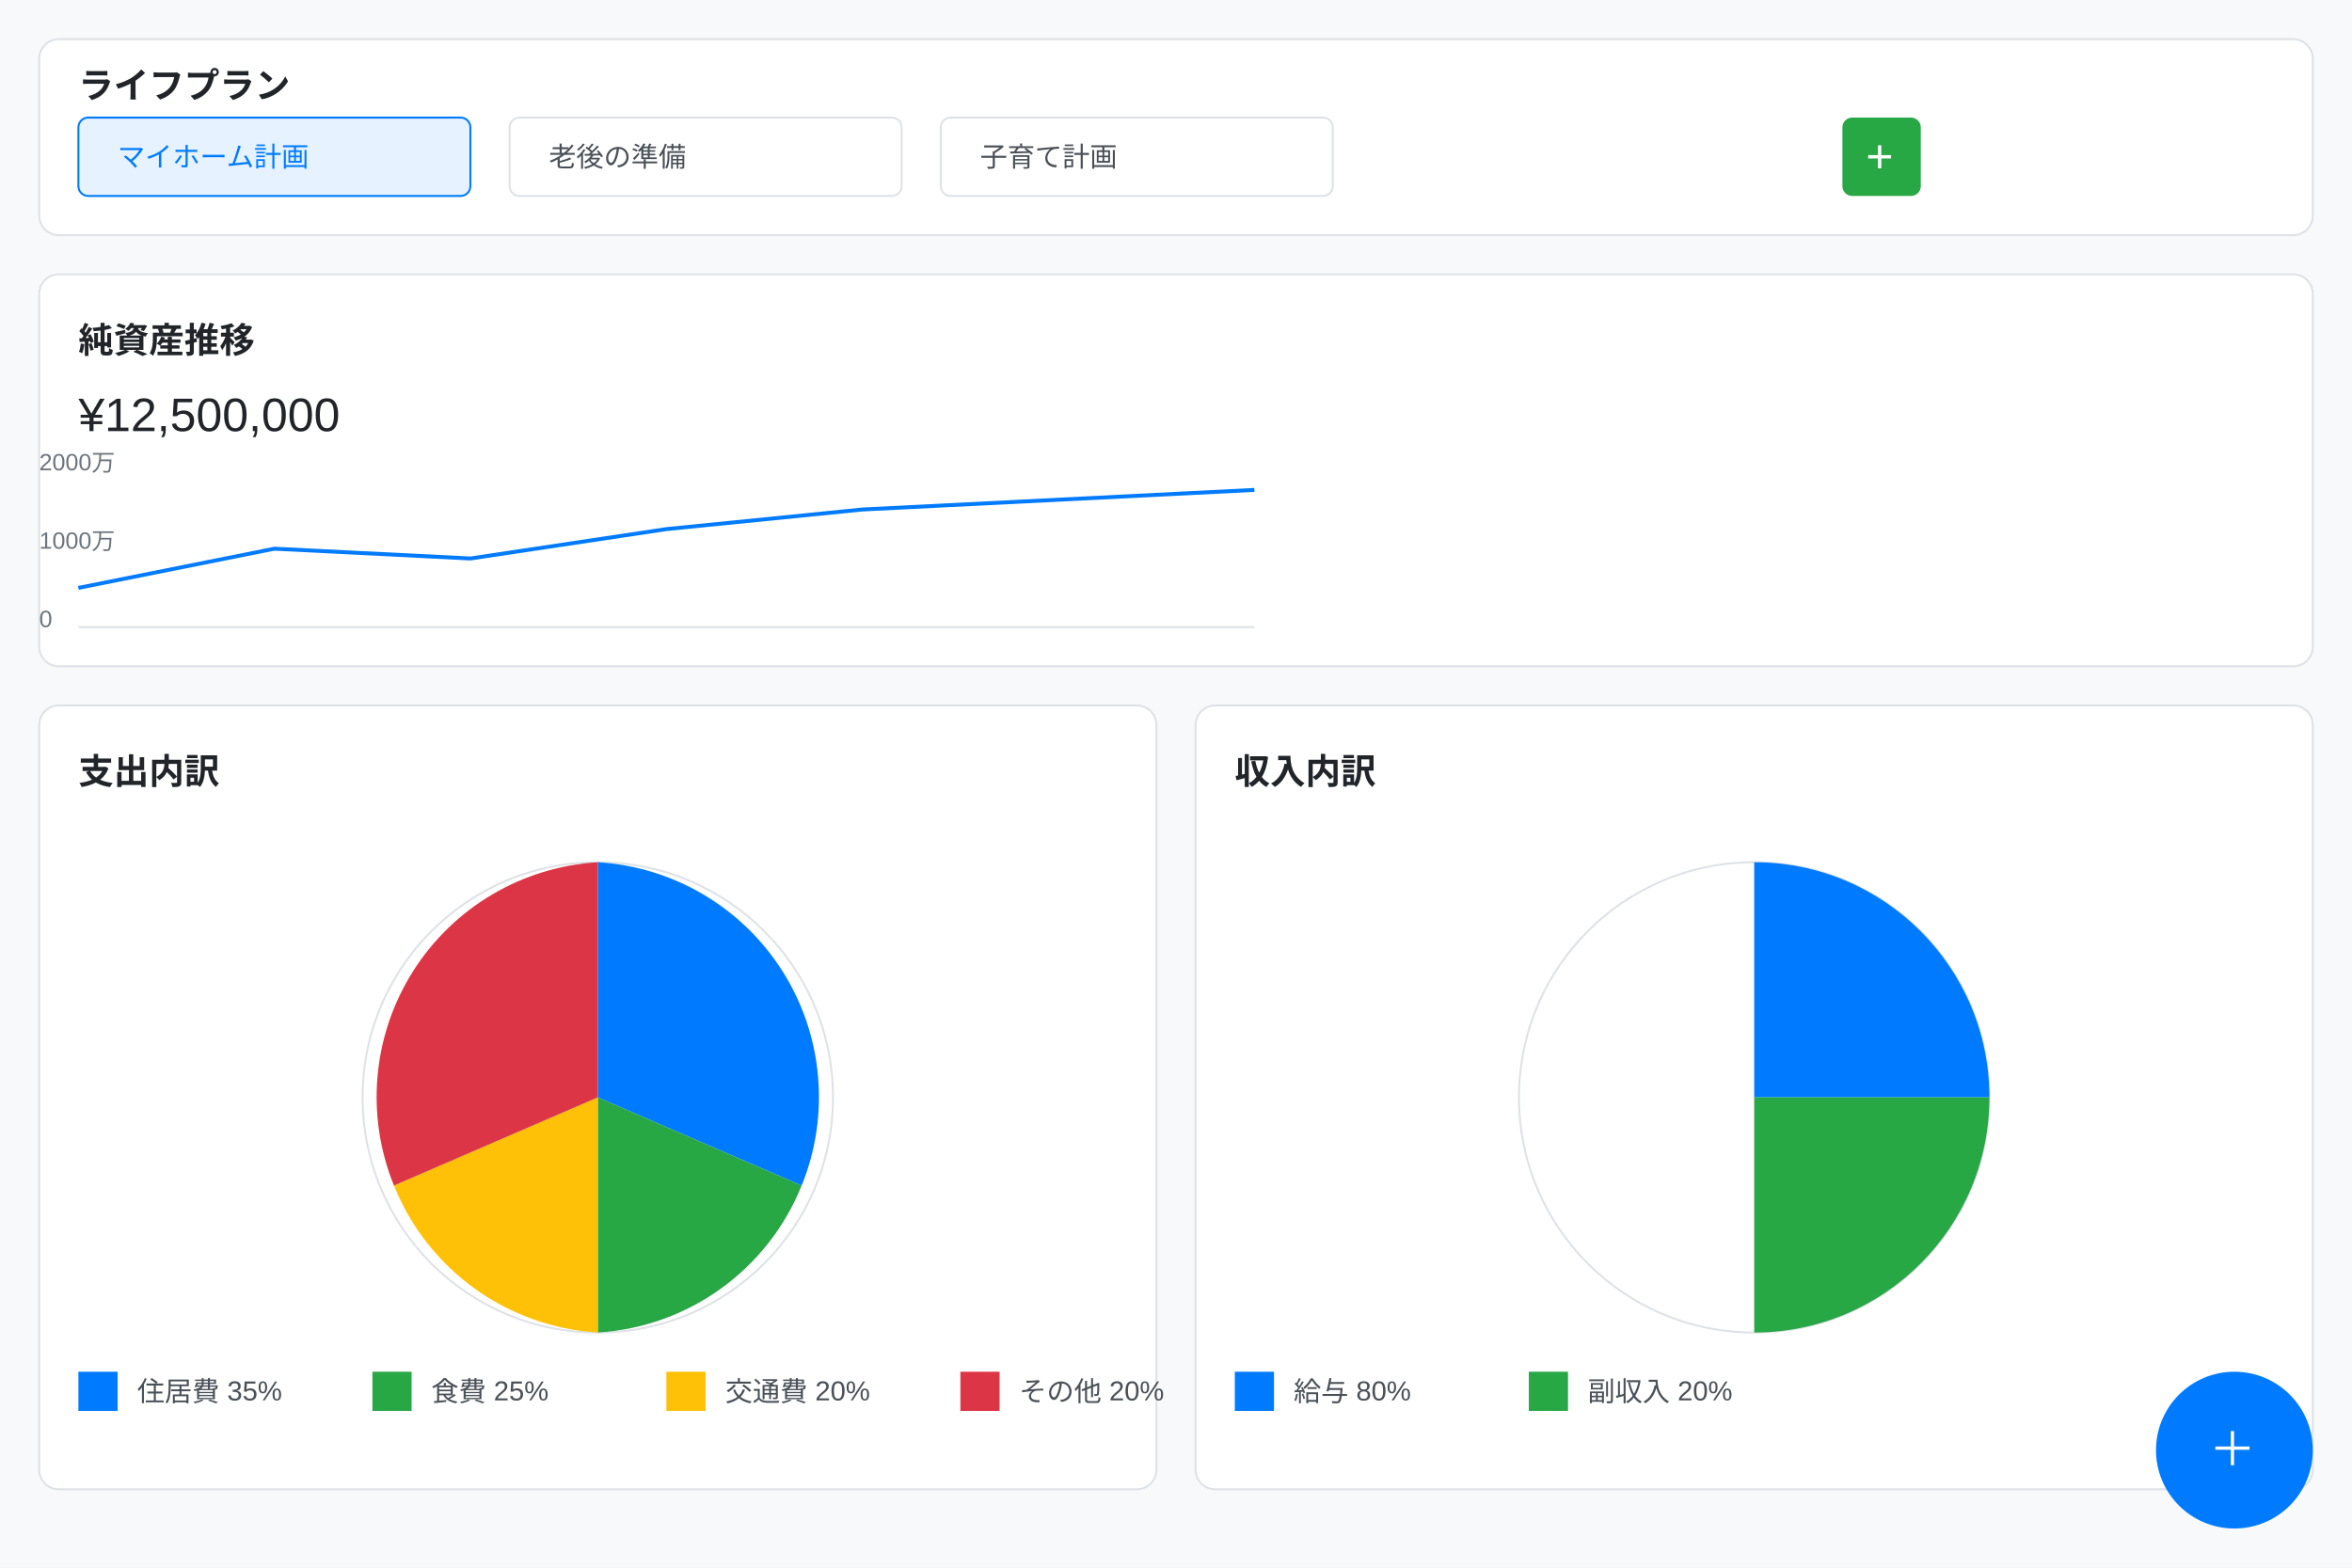
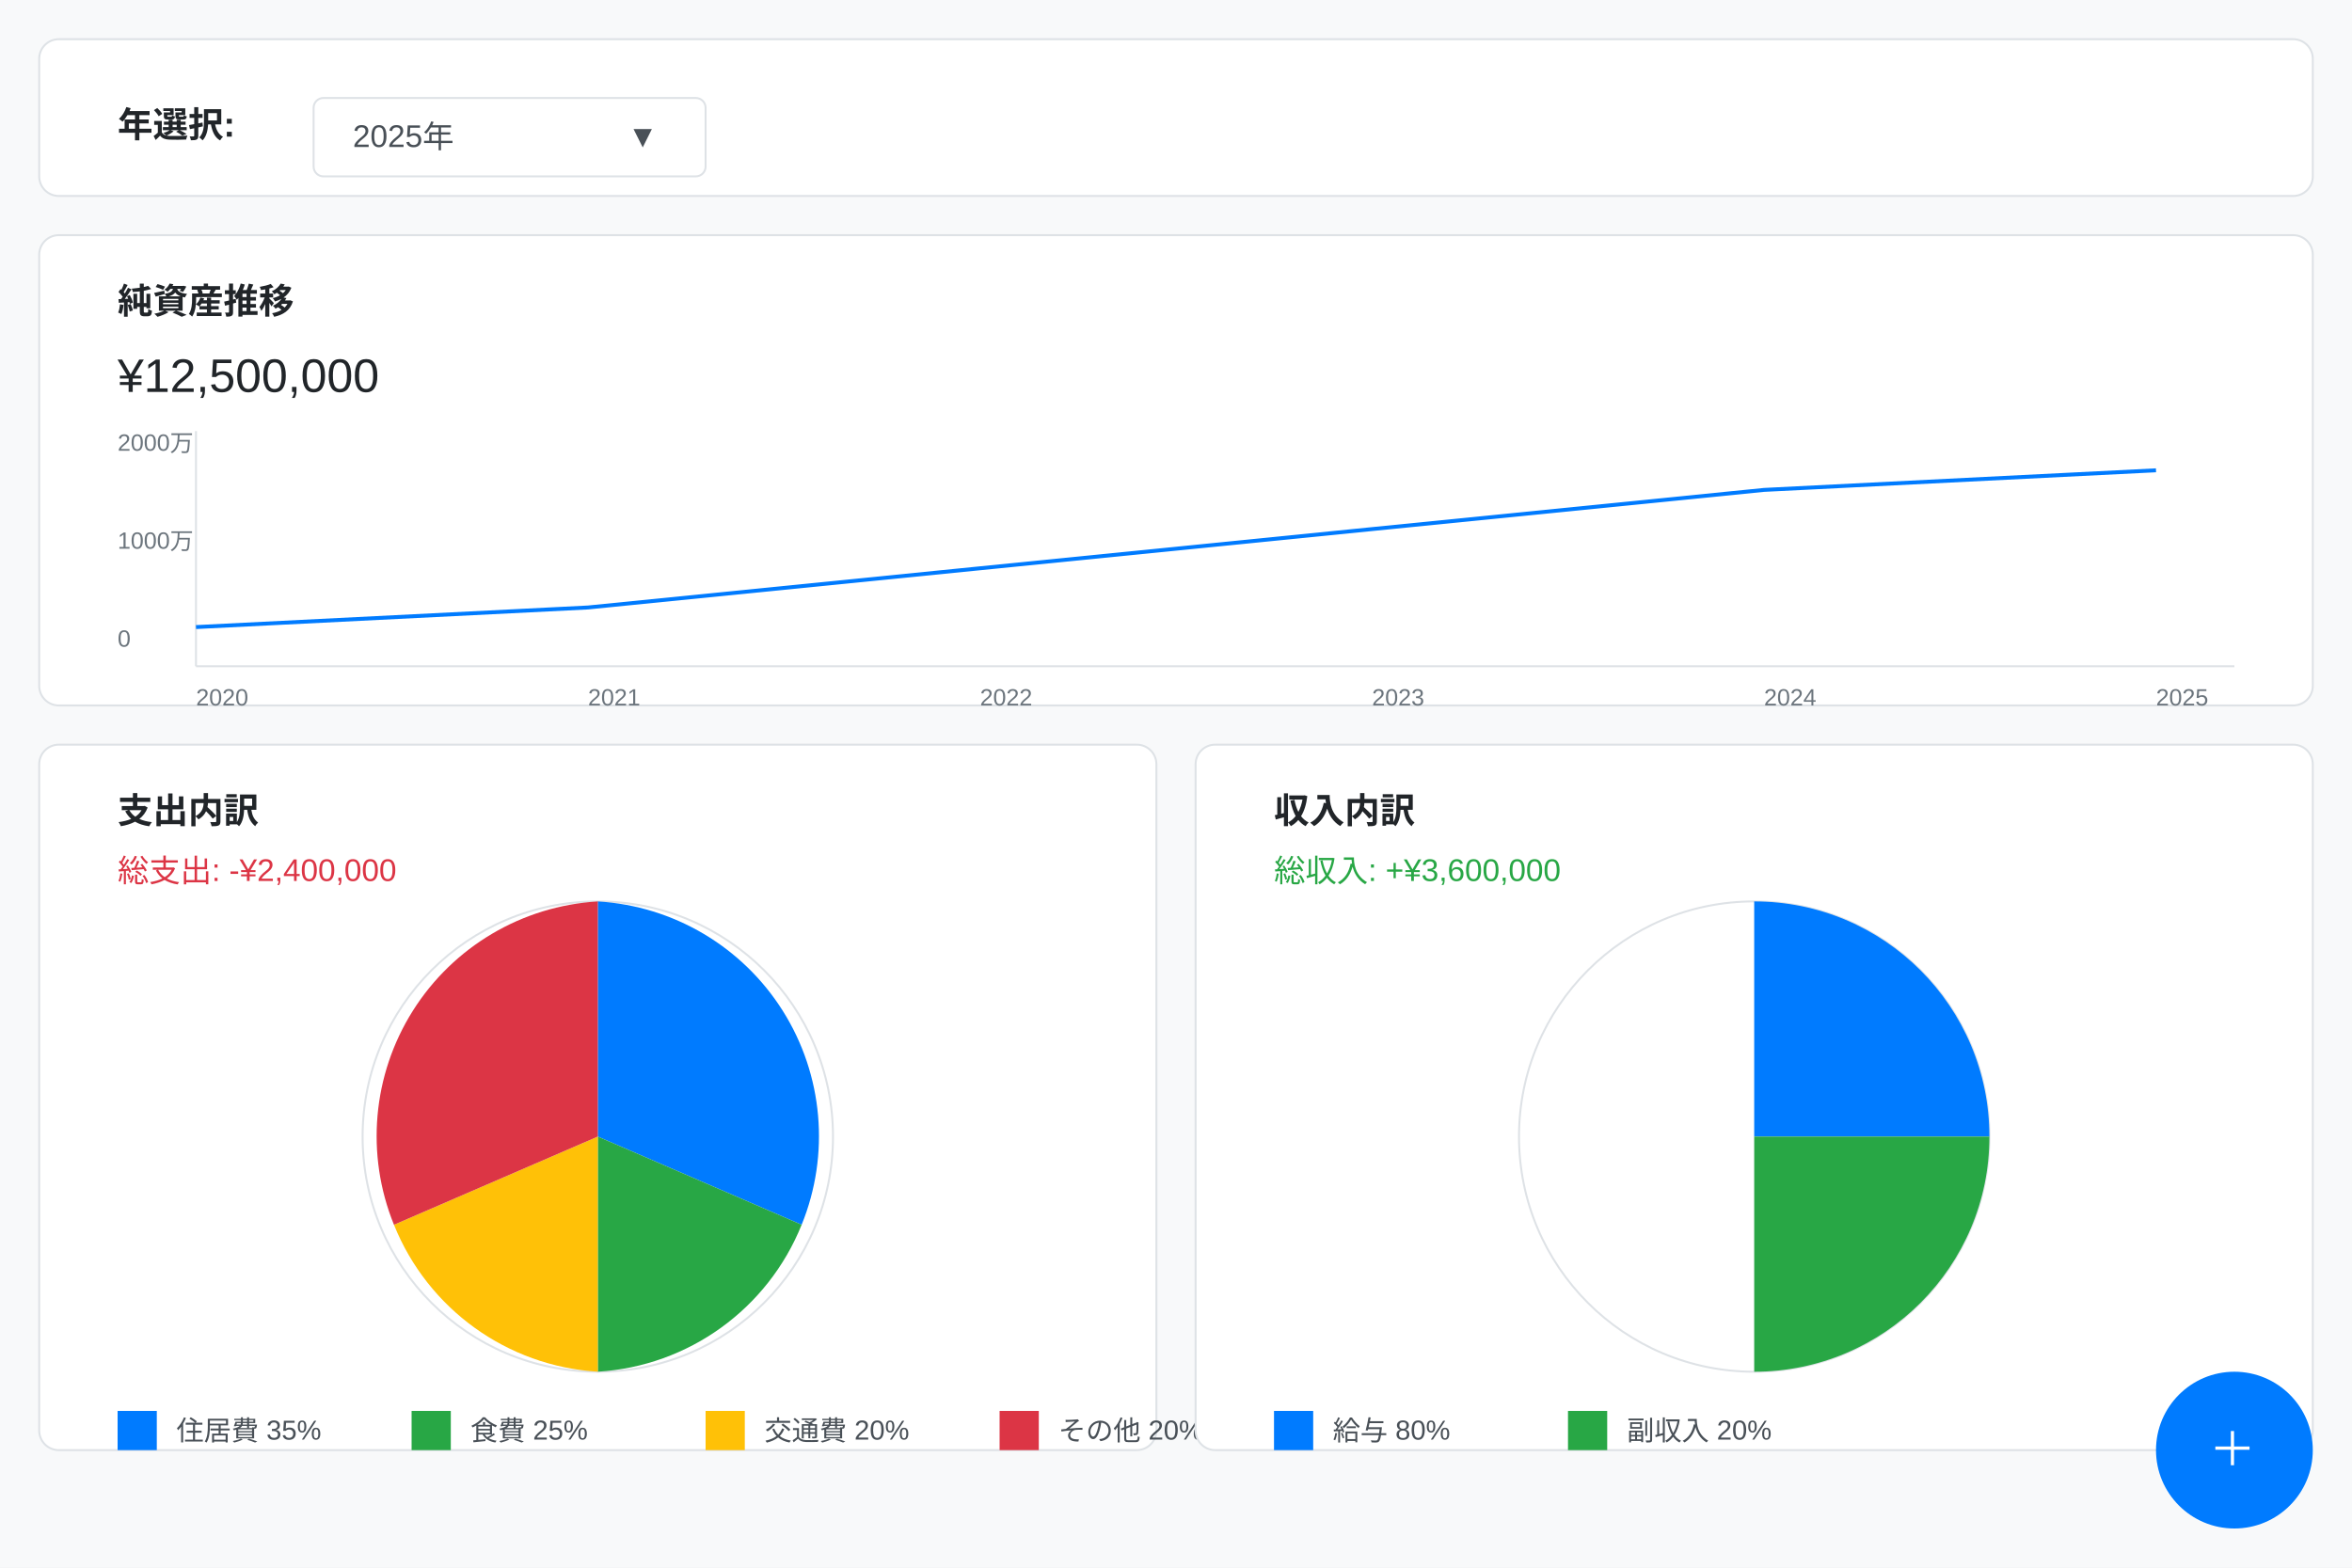
<svg xmlns="http://www.w3.org/2000/svg" width="1200" height="800" viewBox="0 0 1200 800">
  <rect width="1200" height="800" fill="#f8f9fa" />
-   <rect x="20" y="20" width="1160" height="100" rx="10" fill="#ffffff" stroke="#dee2e6" />
-   <text x="40" y="50" font-family="Arial" font-size="18" font-weight="bold" fill="#212529">ライフプラン</text>
-   <g transform="translate(40, 60)">
-     <rect width="200" height="40" rx="5" fill="#007bff" fill-opacity="0.1" stroke="#007bff" />
-     <text x="20" y="25" font-family="Arial" font-size="14" fill="#007bff">マイホーム計画</text>
-     <rect x="220" width="200" height="40" rx="5" fill="#ffffff" stroke="#dee2e6" />
-     <text x="240" y="25" font-family="Arial" font-size="14" fill="#495057">老後の準備</text>
-     <rect x="440" width="200" height="40" rx="5" fill="#ffffff" stroke="#dee2e6" />
-     <text x="460" y="25" font-family="Arial" font-size="14" fill="#495057">子育て計画</text>
-     <rect x="900" width="40" height="40" rx="5" fill="#28a745" />
-     <text x="912" y="28" font-family="Arial" font-size="24" fill="#ffffff">+</text>
-   </g>
-   <g transform="translate(20, 140)">
-     <rect width="1160" height="200" rx="10" fill="#ffffff" stroke="#dee2e6" />
-     <text x="20" y="40" font-family="Arial" font-size="18" font-weight="bold" fill="#212529">純資産推移</text>
-     <text x="20" y="80" font-family="Arial" font-size="24" fill="#212529">¥12,500,000</text>
-     <g transform="translate(20, 100)">
-       <path d="M0,60 L100,40 L200,45 L300,30 L400,20 L500,15 L600,10" fill="none" stroke="#007bff" stroke-width="2" />
-       <line x1="0" y1="80" x2="600" y2="80" stroke="#dee2e6" />
-       <text x="-20" y="80" font-family="Arial" font-size="12" fill="#6c757d">0</text>
-       <text x="-20" y="40" font-family="Arial" font-size="12" fill="#6c757d">1000万</text>
-       <text x="-20" y="0" font-family="Arial" font-size="12" fill="#6c757d">2000万</text>
+   <g transform="translate(20, 20)">
+     <rect width="1160" height="80" rx="10" fill="#ffffff" stroke="#dee2e6" />
+     <g transform="translate(40, 20)">
+       <text x="0" y="30" font-family="Arial" font-size="18" font-weight="bold" fill="#212529">年選択:</text>
+       <rect x="100" y="10" width="200" height="40" rx="5" fill="#ffffff" stroke="#dee2e6" />
+       <text x="120" y="35" font-family="Arial" font-size="16" fill="#495057">2025年</text>
+       <text x="260" y="35" font-family="Arial" font-size="16" fill="#495057">▼</text>
    </g>
  </g>
-   <g transform="translate(20, 360)">
-     <rect width="570" height="400" rx="10" fill="#ffffff" stroke="#dee2e6" />
-     <text x="20" y="40" font-family="Arial" font-size="18" font-weight="bold" fill="#212529">支出内訳</text>
-     <circle cx="285" cy="200" r="120" fill="none" stroke="#dee2e6" />
-     <path d="M285,200 L285,80 A120,120 0 0,1 389,245 Z" fill="#007bff" />
-     <path d="M285,200 L389,245 A120,120 0 0,1 285,320 Z" fill="#28a745" />
-     <path d="M285,200 L285,320 A120,120 0 0,1 181,245 Z" fill="#ffc107" />
-     <path d="M285,200 L181,245 A120,120 0 0,1 285,80 Z" fill="#dc3545" />
-     <g transform="translate(20, 340)">
+   <g transform="translate(20, 120)">
+     <rect width="1160" height="240" rx="10" fill="#ffffff" stroke="#dee2e6" />
+     <text x="40" y="40" font-family="Arial" font-size="18" font-weight="bold" fill="#212529">純資産推移</text>
+     <text x="40" y="80" font-family="Arial" font-size="24" fill="#212529">¥12,500,000</text>
+     <g transform="translate(40, 100)">
+       <line x1="40" y1="0" x2="40" y2="120" stroke="#dee2e6" />
+       <text x="0" y="10" font-family="Arial" font-size="12" fill="#6c757d">2000万</text>
+       <text x="0" y="60" font-family="Arial" font-size="12" fill="#6c757d">1000万</text>
+       <text x="0" y="110" font-family="Arial" font-size="12" fill="#6c757d">0</text>
+       <line x1="40" y1="120" x2="1080" y2="120" stroke="#dee2e6" />
+       <path d="M40,100 L240,90 L440,70 L640,50 L840,30 L1040,20" fill="none" stroke="#007bff" stroke-width="2" />
+       <text x="40" y="140" font-family="Arial" font-size="12" fill="#6c757d">2020</text>
+       <text x="240" y="140" font-family="Arial" font-size="12" fill="#6c757d">2021</text>
+       <text x="440" y="140" font-family="Arial" font-size="12" fill="#6c757d">2022</text>
+       <text x="640" y="140" font-family="Arial" font-size="12" fill="#6c757d">2023</text>
+       <text x="840" y="140" font-family="Arial" font-size="12" fill="#6c757d">2024</text>
+       <text x="1040" y="140" font-family="Arial" font-size="12" fill="#6c757d">2025</text>
+     </g>
+   </g>
+   <g transform="translate(20, 380)">
+     <rect width="570" height="360" rx="10" fill="#ffffff" stroke="#dee2e6" />
+     <text x="40" y="40" font-family="Arial" font-size="18" font-weight="bold" fill="#212529">支出内訳</text>
+     <text x="40" y="70" font-family="Arial" font-size="16" fill="#dc3545">総支出: -¥2,400,000</text>
+     <a href="#transactions">
+       <circle cx="285" cy="200" r="120" fill="none" stroke="#dee2e6" />
+       <path d="M285,200 L285,80 A120,120 0 0,1 389,245 Z" fill="#007bff" />
+       <path d="M285,200 L389,245 A120,120 0 0,1 285,320 Z" fill="#28a745" />
+       <path d="M285,200 L285,320 A120,120 0 0,1 181,245 Z" fill="#ffc107" />
+       <path d="M285,200 L181,245 A120,120 0 0,1 285,80 Z" fill="#dc3545" />
+     </a>
+     <g transform="translate(40, 340)">
      <rect width="20" height="20" fill="#007bff" />
      <text x="30" y="15" font-family="Arial" font-size="14" fill="#495057">住居費 35%</text>
      <rect x="150" width="20" height="20" fill="#28a745" />
      <text x="180" y="15" font-family="Arial" font-size="14" fill="#495057">食費 25%</text>
      <rect x="300" width="20" height="20" fill="#ffc107" />
      <text x="330" y="15" font-family="Arial" font-size="14" fill="#495057">交通費 20%</text>
      <rect x="450" width="20" height="20" fill="#dc3545" />
      <text x="480" y="15" font-family="Arial" font-size="14" fill="#495057">その他 20%</text>
    </g>
    <g transform="translate(590, 0)">
-       <rect width="570" height="400" rx="10" fill="#ffffff" stroke="#dee2e6" />
-       <text x="20" y="40" font-family="Arial" font-size="18" font-weight="bold" fill="#212529">収入内訳</text>
-       <circle cx="285" cy="200" r="120" fill="none" stroke="#dee2e6" />
-       <path d="M285,200 L285,80 A120,120 0 0,1 405,200 Z" fill="#007bff" />
-       <path d="M285,200 L405,200 A120,120 0 0,1 285,320 Z" fill="#28a745" />
-       <g transform="translate(20, 340)">
+       <rect width="570" height="360" rx="10" fill="#ffffff" stroke="#dee2e6" />
+       <text x="40" y="40" font-family="Arial" font-size="18" font-weight="bold" fill="#212529">収入内訳</text>
+       <text x="40" y="70" font-family="Arial" font-size="16" fill="#28a745">総収入: +¥3,600,000</text>
+       <a href="#transactions">
+         <circle cx="285" cy="200" r="120" fill="none" stroke="#dee2e6" />
+         <path d="M285,200 L285,80 A120,120 0 0,1 405,200 Z" fill="#007bff" />
+         <path d="M285,200 L405,200 A120,120 0 0,1 285,320 Z" fill="#28a745" />
+       </a>
+       <g transform="translate(40, 340)">
        <rect width="20" height="20" fill="#007bff" />
        <text x="30" y="15" font-family="Arial" font-size="14" fill="#495057">給与 80%</text>
        <rect x="150" width="20" height="20" fill="#28a745" />
        <text x="180" y="15" font-family="Arial" font-size="14" fill="#495057">副収入 20%</text>
      </g>
    </g>
  </g>
  <circle cx="1140" cy="740" r="40" fill="#007bff" />
  <text x="1127" y="748" font-family="Arial" font-size="24" fill="#ffffff">＋</text>
</svg>
